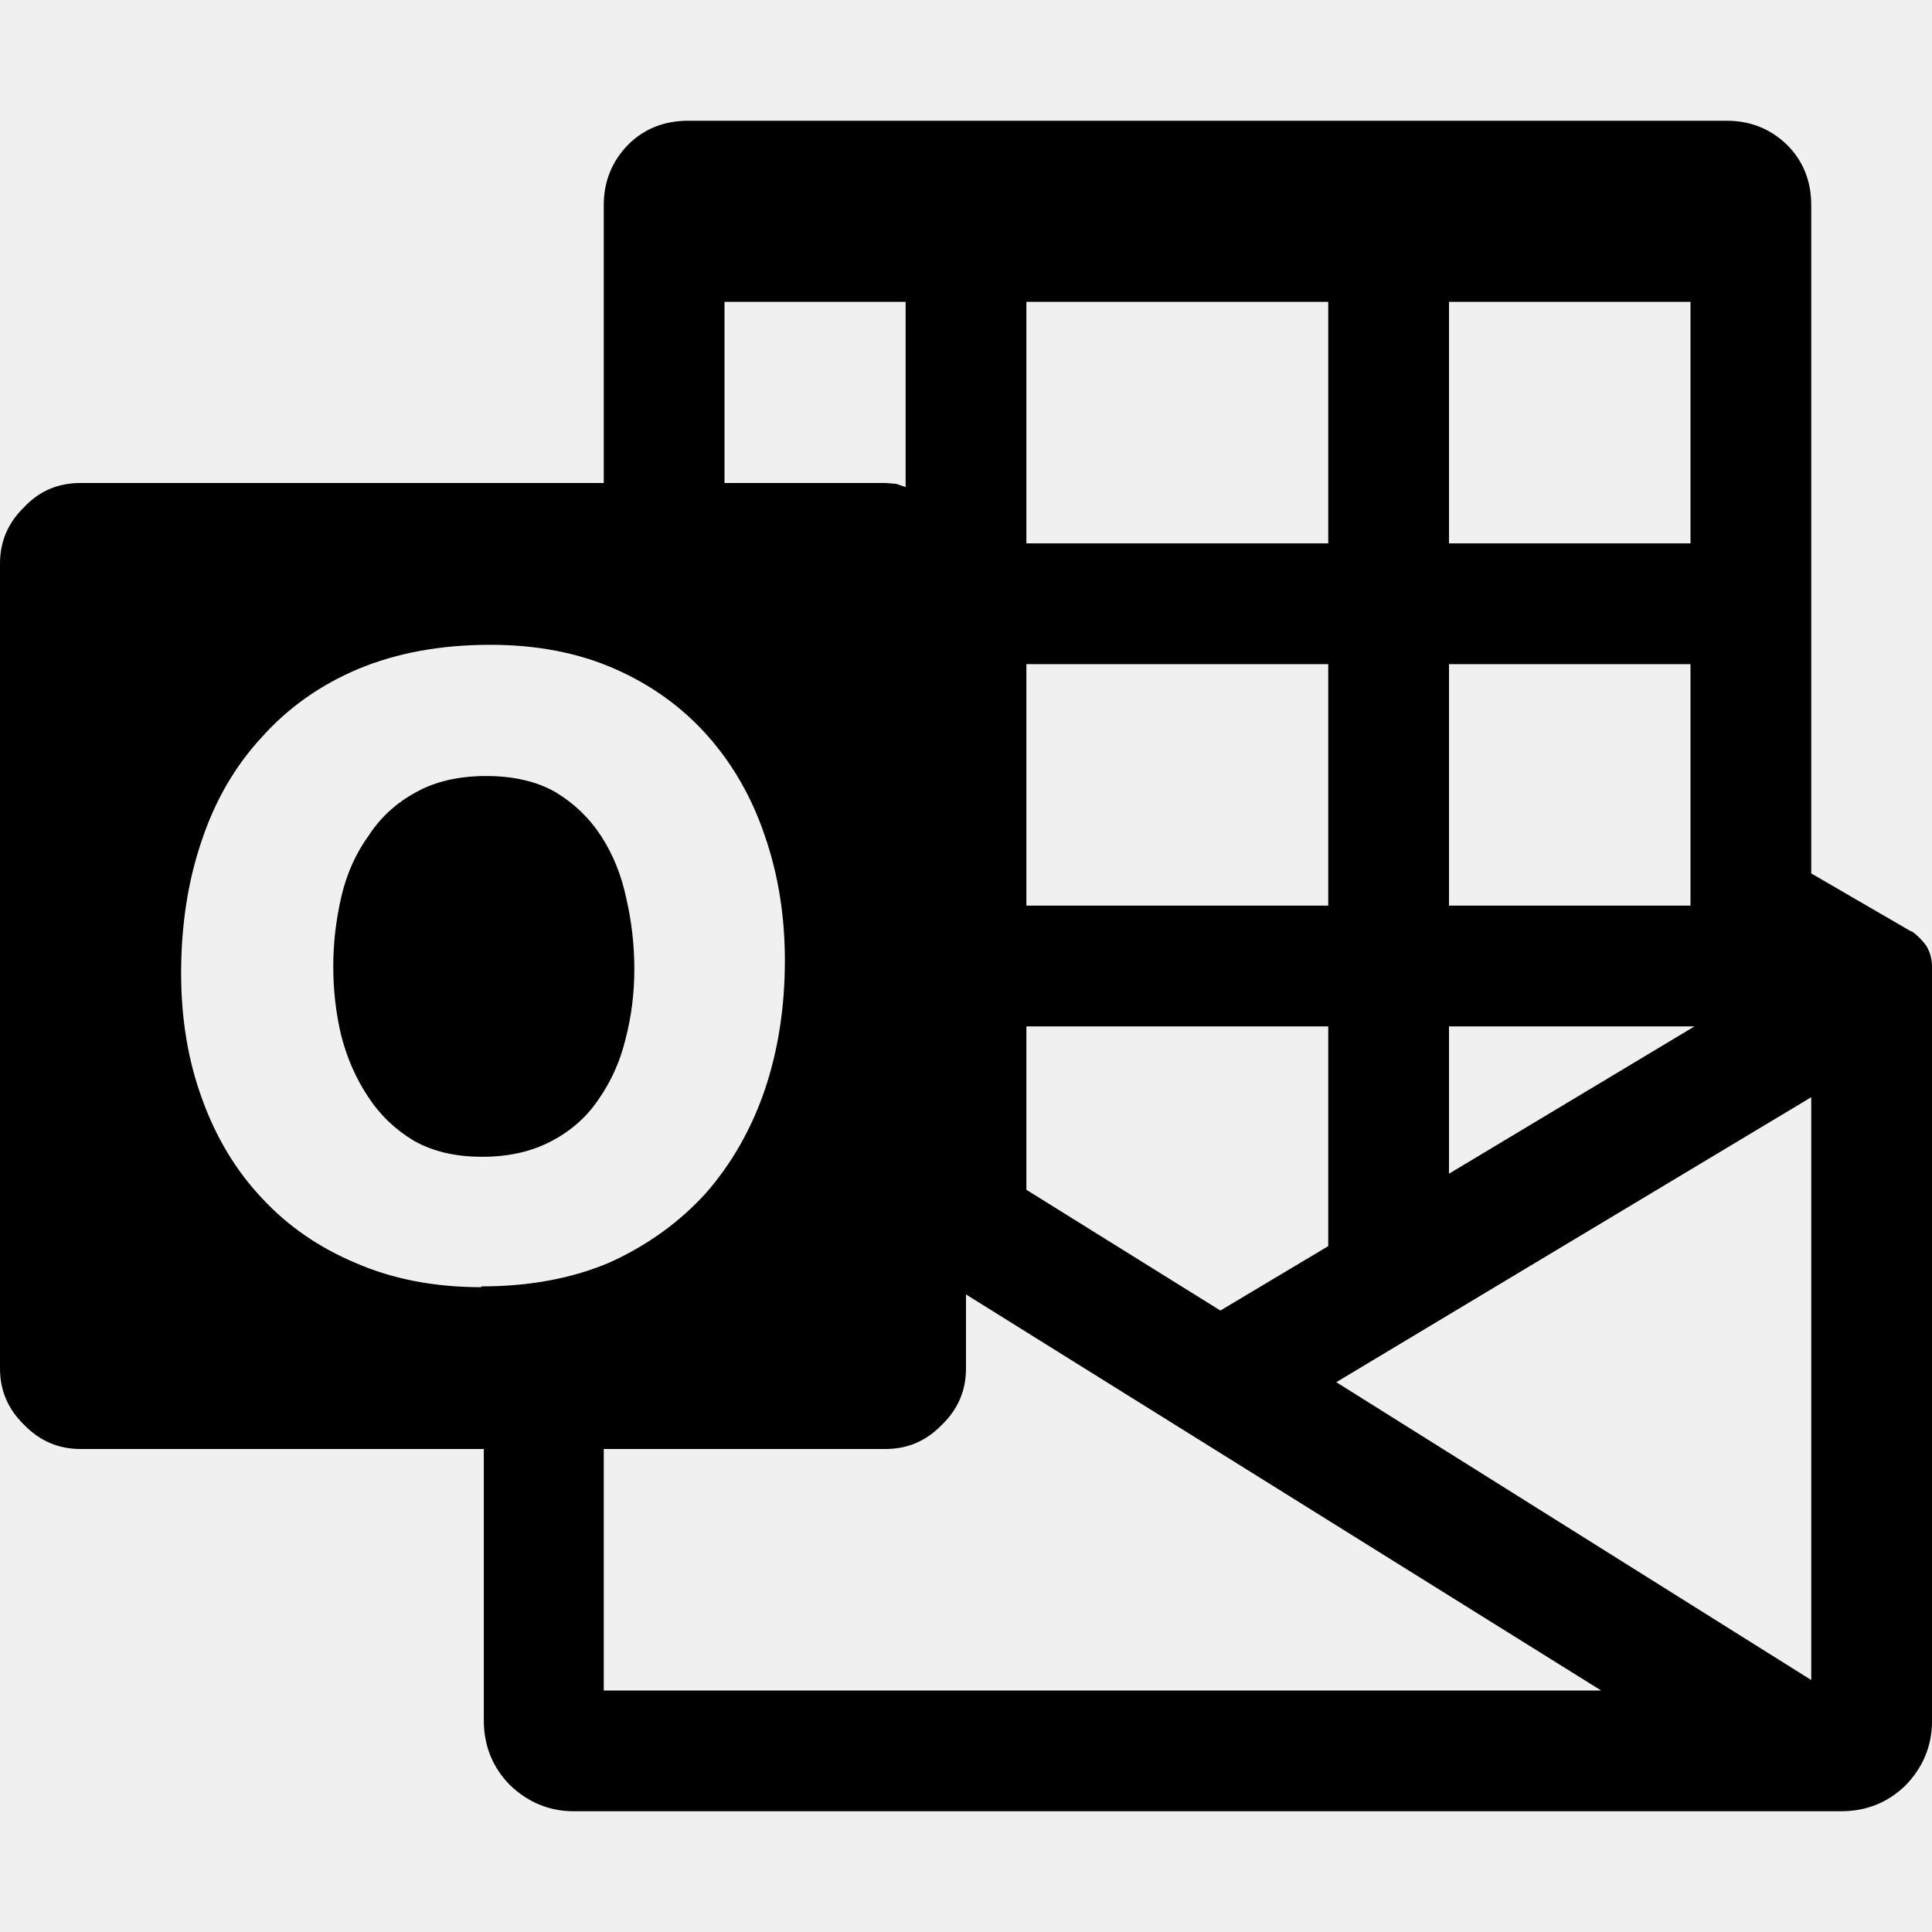
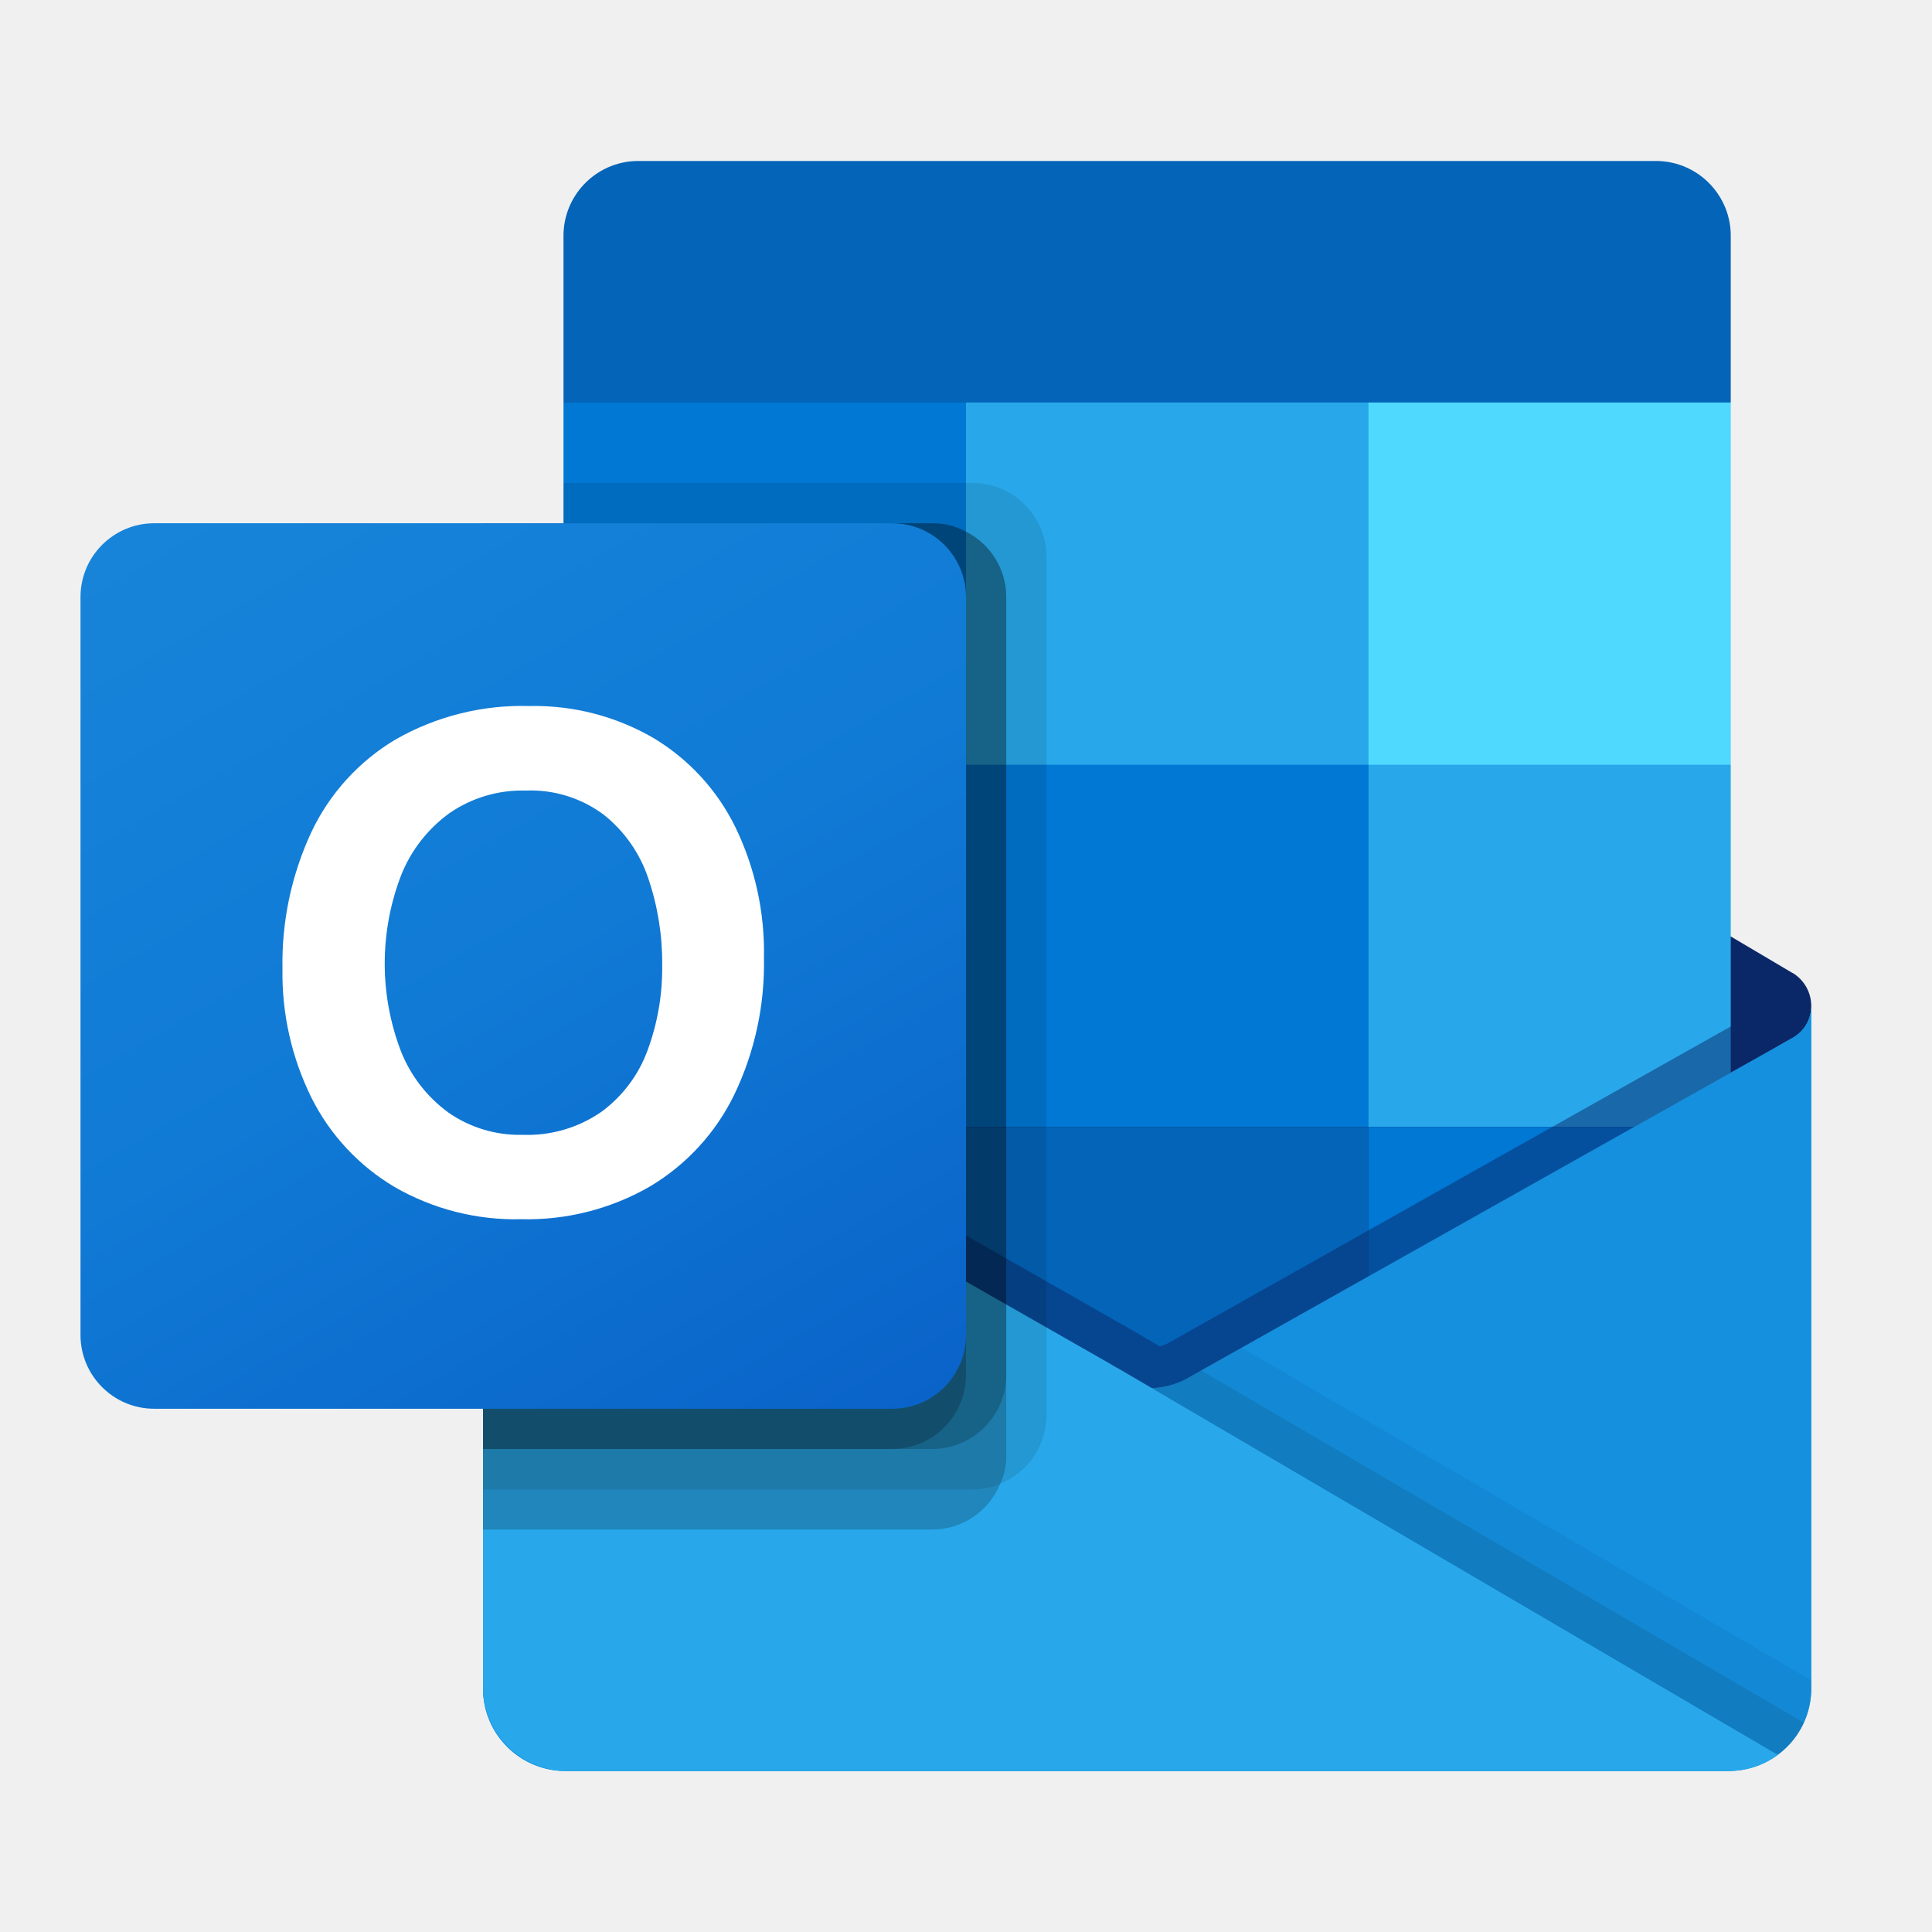
- <svg xmlns="http://www.w3.org/2000/svg" role="img" viewBox="0 0 24 24">
-   <path d="M7.88 12.04q0 .45-.11.87-.1.41-.33.74-.22.33-.58.52-.37.2-.87.2t-.85-.2q-.35-.21-.57-.55-.22-.33-.33-.75-.1-.42-.1-.86t.1-.87q.1-.43.34-.76.22-.34.59-.54.36-.2.87-.2t.86.2q.35.21.57.55.22.34.31.77.1.43.1.88zM24 12v9.38q0 .46-.33.8-.33.32-.8.32H7.13q-.46 0-.8-.33-.32-.33-.32-.8V18H1q-.41 0-.7-.3-.3-.29-.3-.7V7q0-.41.3-.7Q.58 6 1 6h6.5V2.55q0-.44.3-.75.3-.3.75-.3h12.9q.44 0 .75.3.3.3.3.75V10.85l1.24.72h.01q.1.07.18.18.07.12.07.25zm-6-8.25v3h3v-3zm0 4.5v3h3v-3zm0 4.5v1.83l3.05-1.83zm-5.25-9v3h3.75v-3zm0 4.5v3h3.75v-3zm0 4.5v2.03l2.41 1.5 1.34-.8v-2.73zM9 3.75V6h2l.13.01.12.04v-2.3zM5.98 15.98q.9 0 1.6-.3.7-.32 1.19-.86.48-.55.73-1.28.25-.74.25-1.61 0-.83-.25-1.55-.24-.71-.71-1.24t-1.15-.83q-.68-.3-1.55-.3-.92 0-1.64.3-.71.3-1.2.85-.5.54-.75 1.3-.25.74-.25 1.63 0 .85.26 1.56.26.72.74 1.23.48.52 1.17.81.69.3 1.56.3zM7.5 21h12.39L12 16.08V17q0 .41-.3.7-.29.3-.7.3H7.5zm15-.13v-7.24l-5.9 3.54Z" />
+ <svg xmlns="http://www.w3.org/2000/svg" viewBox="0 0 48 48">
+   <defs>
+     <linearGradient id="a" x1="28.5" x2="28.5" y1="25" y2="44" gradientUnits="userSpaceOnUse">
+       <stop offset="0" stop-color="#35b8f1" />
+       <stop offset="1" stop-color="#28a8ea" />
+     </linearGradient>
+     <linearGradient id="b" x1="5.822" x2="20.178" y1="11.568" y2="36.432" gradientUnits="userSpaceOnUse">
+       <stop offset="0" stop-color="#1784d9" />
+       <stop offset=".5" stop-color="#107ad5" />
+       <stop offset="1" stop-color="#0a63c9" />
+     </linearGradient>
+   </defs>
+   <path fill="#0a2767" d="M45 25a.96.96 0 0 0-.458-.825h-.005l-.018-.01-14.9-8.82a2 2 0 0 0-.2-.119 2 2 0 0 0-1.834 0 2 2 0 0 0-.2.119l-14.9 8.82-.018.01a.97.97 0 0 0 .023 1.663l14.9 8.82a2 2 0 0 0 .2.119 2 2 0 0 0 1.834 0 2 2 0 0 0 .2-.119l14.9-8.82A.96.96 0 0 0 45 25" />
+   <path fill="#0364b8" d="M14.222 19.111H24v8.963h-9.778zM43 10V5.9A1.86 1.86 0 0 0 41.187 4H15.813A1.86 1.86 0 0 0 14 5.9V10l15 4z" />
+   <path fill="#0078d4" d="M14 10h10v9H14z" />
+   <path fill="#28a8ea" d="M34 10H24v9l10 9h9v-9z" />
+   <path fill="#0078d4" d="M24 19h10v9H24z" />
+   <path fill="#0364b8" d="M24 28h10v9H24z" />
+   <path fill="#14447d" d="M14.222 28.074H24v8.148h-9.778z" />
+   <path fill="#0078d4" d="M34 28h9v9h-9z" />
+   <path fill="url(#a)" d="m44.542 25.783-.019.01-14.9 8.38q-.097.06-.2.112a2.1 2.1 0 0 1-.808.2l-.814-.476a2 2 0 0 1-.2-.115l-15.1-8.618h-.007L12 25v16.964A2.05 2.05 0 0 0 14.063 44h28.906c.017 0 .032-.008.05-.008a2.5 2.5 0 0 0 .7-.146A2 2 0 0 0 44 43.7c.067-.038.182-.121.182-.121A2.02 2.02 0 0 0 45 41.964V25a.9.9 0 0 1-.458.783" />
+   <path fill="#0a2767" d="M44.2 24.933v1.04L28.62 36.7 12.49 25.283a.01.01 0 0 0-.01-.01l-1.48-.89v-.75l.61-.01 1.29.74.03.01.11.07s15.16 8.65 15.2 8.67l.58.34c.05-.02.1-.04.16-.06.03-.02 15.05-8.47 15.05-8.47z" opacity=".5" />
+   <path fill="none" d="M0 0h48v48H0z" />
+   <path fill="#1490df" d="m44.542 25.783-.019.011-14.9 8.38q-.097.06-.2.112a2.09 2.09 0 0 1-1.834 0 2 2 0 0 1-.2-.112l-14.9-8.38-.018-.011A.9.9 0 0 1 12 25v16.964A2.05 2.05 0 0 0 14.062 44h28.876A2.05 2.05 0 0 0 45 41.964V25a.9.9 0 0 1-.458.783" />
+   <path d="m29.84 34.05-.223.125a2 2 0 0 1-.2.113 2.1 2.1 0 0 1-.786.208L34.3 41.2l9.889 2.383a2.04 2.04 0 0 0 .627-.783z" opacity=".1" />
+   <path d="m30.85 33.482-1.233.693a2 2 0 0 1-.2.113 2.1 2.1 0 0 1-.786.208l2.656 7.323 12.905 1.761A2.02 2.02 0 0 0 45 41.964v-.219z" opacity=".05" />
+   <path fill="#28a8ea" d="M14.09 44h28.845a2.07 2.07 0 0 0 1.235-.4L27.8 34.011a2 2 0 0 1-.2-.115l-15.1-8.618h-.007L12 25v16.906A2.09 2.09 0 0 0 14.09 44" />
+   <path d="M26 13.833v21.33a1.84 1.84 0 0 1-1.15 1.7 1.7 1.7 0 0 1-.68.14H12V13h2v-1h10.17A1.837 1.837 0 0 1 26 13.833" opacity=".1" />
+   <path d="M25 14.833v21.33a1.6 1.6 0 0 1-.15.7A1.82 1.82 0 0 1 23.17 38H12V13h11.17a1.7 1.7 0 0 1 .83.21 1.82 1.82 0 0 1 1 1.623" opacity=".2" />
+   <path d="M25 14.833v19.33A1.846 1.846 0 0 1 23.17 36H12V13h11.17a1.7 1.7 0 0 1 .83.21 1.82 1.82 0 0 1 1 1.623" opacity=".2" />
+   <path d="M24 14.833v19.33A1.84 1.84 0 0 1 22.17 36H12V13h10.17A1.83 1.83 0 0 1 24 14.833" opacity=".2" />
+   <rect width="22" height="22" x="2" y="13" fill="url(#b)" rx="1.833" />
+   <path fill="#fff" d="M7.729 20.688a5.33 5.33 0 0 1 2.094-2.313 6.33 6.33 0 0 1 3.327-.834 5.9 5.9 0 0 1 3.079.791 5.3 5.3 0 0 1 2.037 2.21 7.1 7.1 0 0 1 .714 3.25 7.5 7.5 0 0 1-.735 3.4 5.4 5.4 0 0 1-2.1 2.287 6.1 6.1 0 0 1-3.194.812 6 6 0 0 1-3.147-.8 5.37 5.37 0 0 1-2.064-2.214 6.96 6.96 0 0 1-.722-3.211 7.7 7.7 0 0 1 .711-3.378m2.232 5.43a3.46 3.46 0 0 0 1.178 1.522 3.08 3.08 0 0 0 1.84.554 3.22 3.22 0 0 0 1.964-.572 3.3 3.3 0 0 0 1.144-1.522 5.9 5.9 0 0 0 .365-2.123 6.5 6.5 0 0 0-.344-2.15A3.4 3.4 0 0 0 15 20.241a3.04 3.04 0 0 0-1.947-.6 3.18 3.18 0 0 0-1.883.559 3.5 3.5 0 0 0-1.2 1.535 6.1 6.1 0 0 0-.008 4.385z" />
+   <path fill="#50d9ff" d="M34 10h9v9h-9z" />
</svg>
